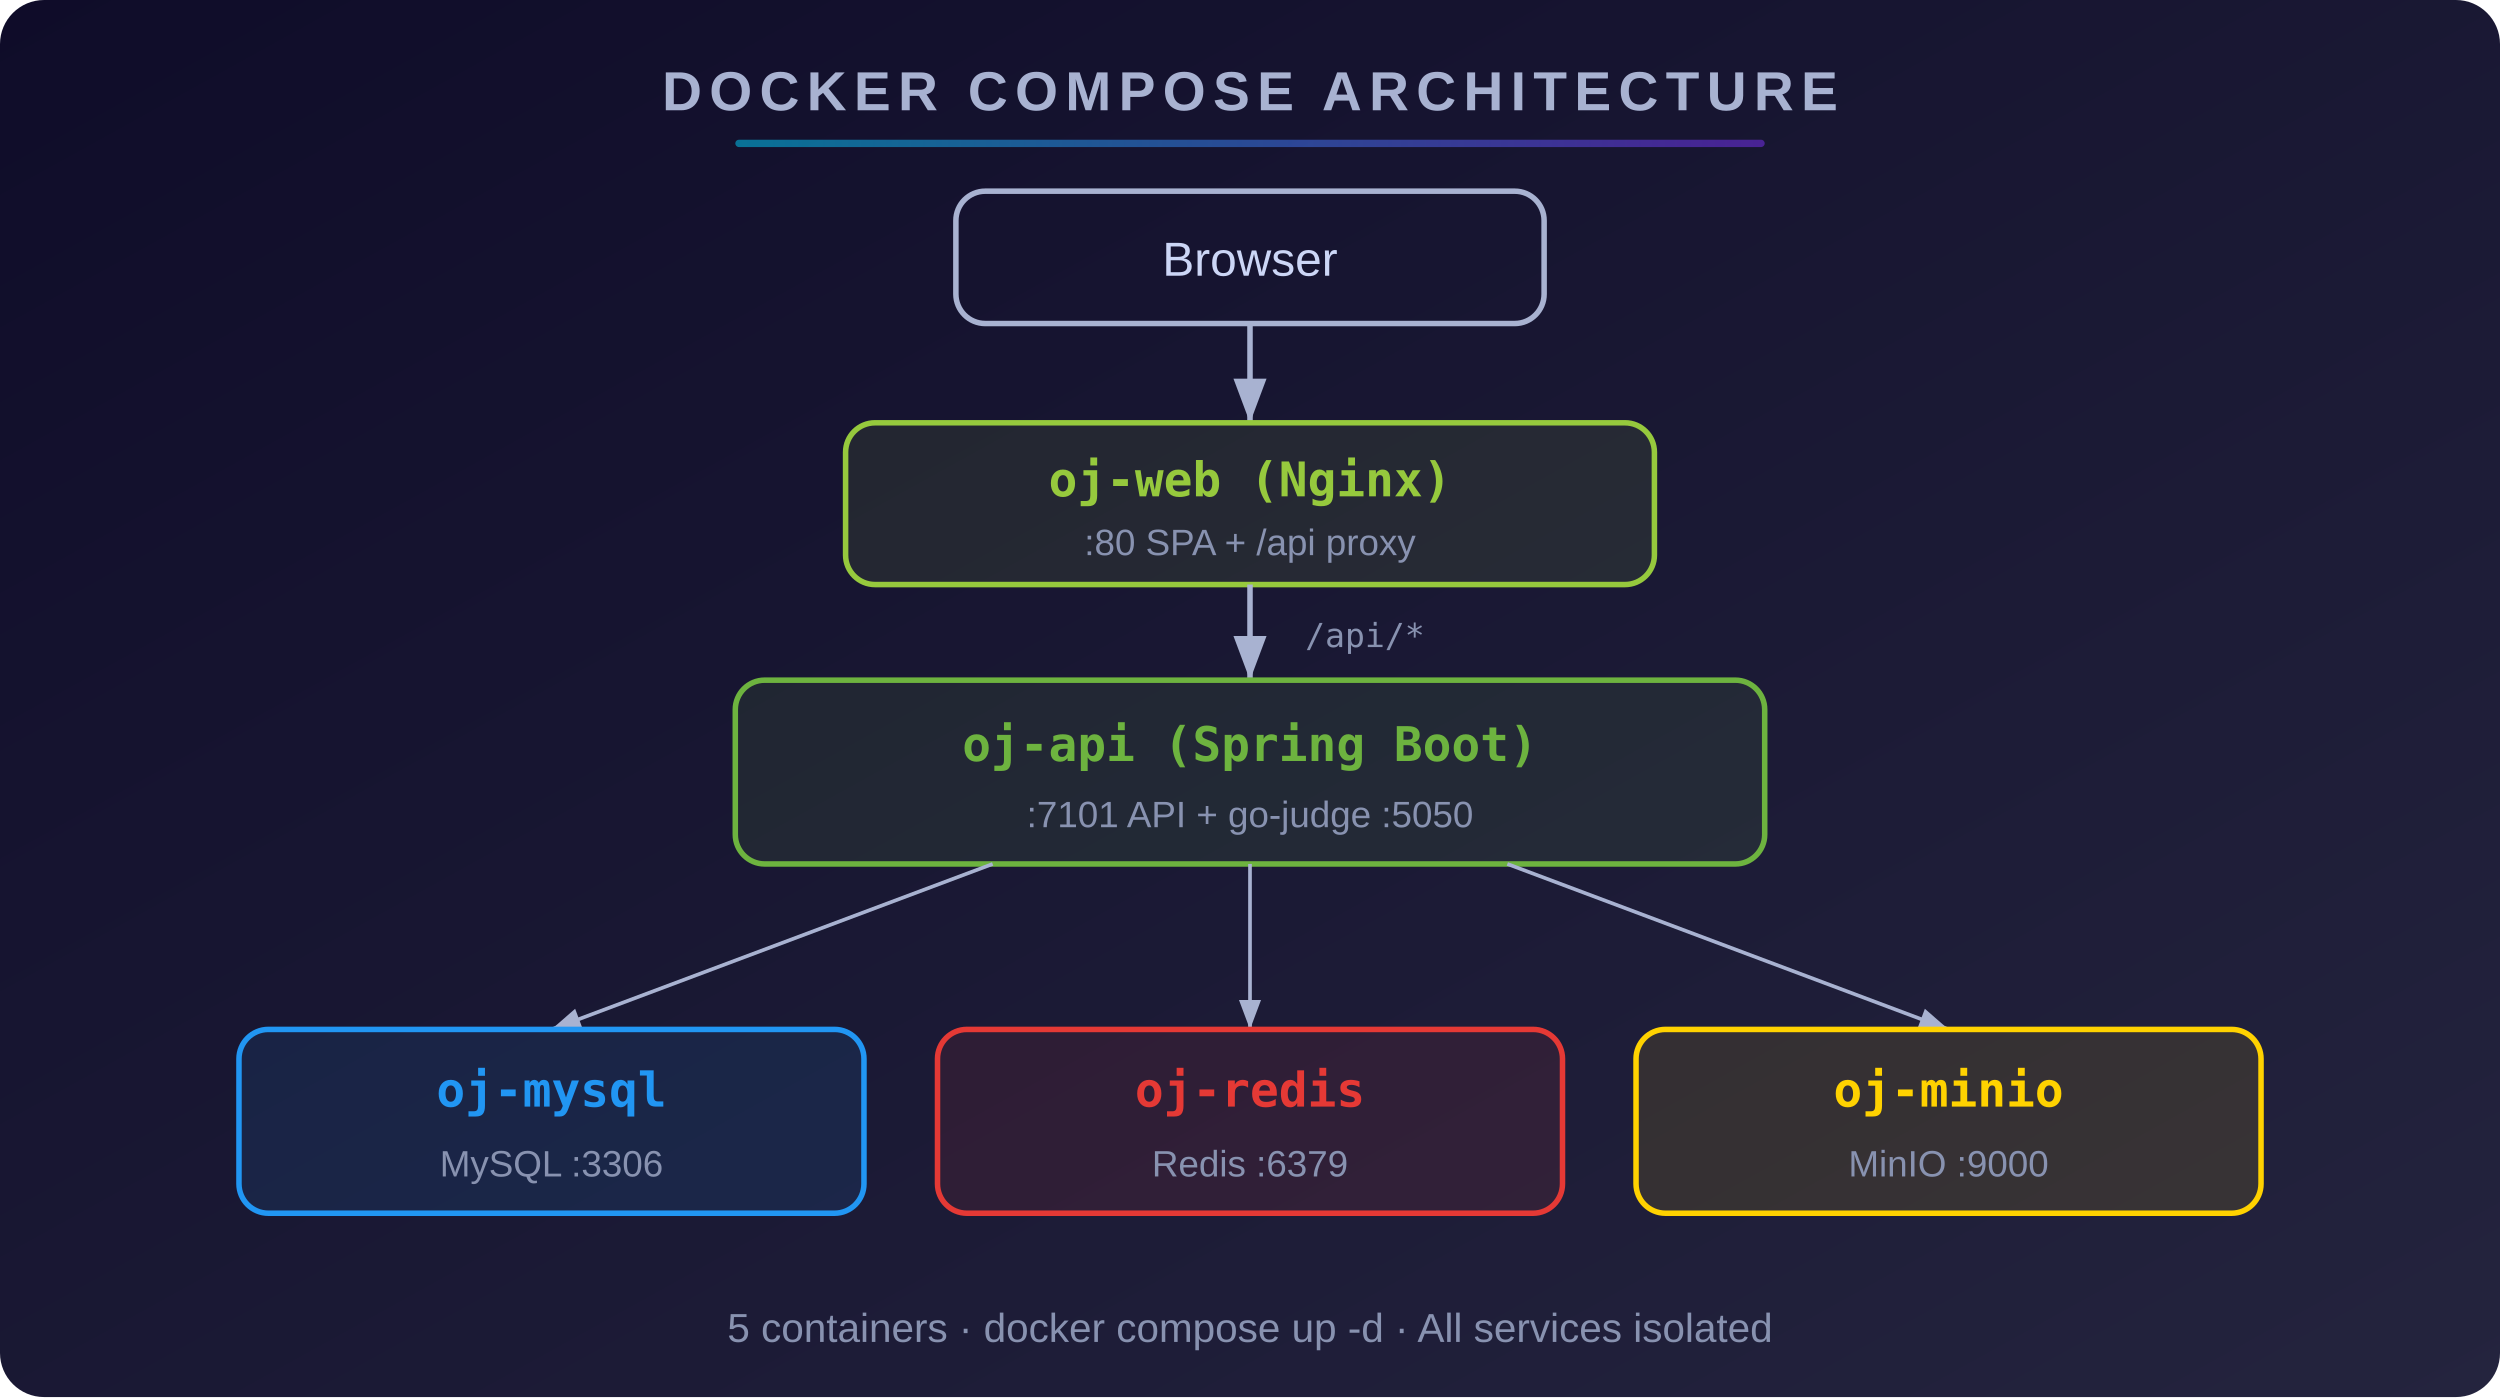
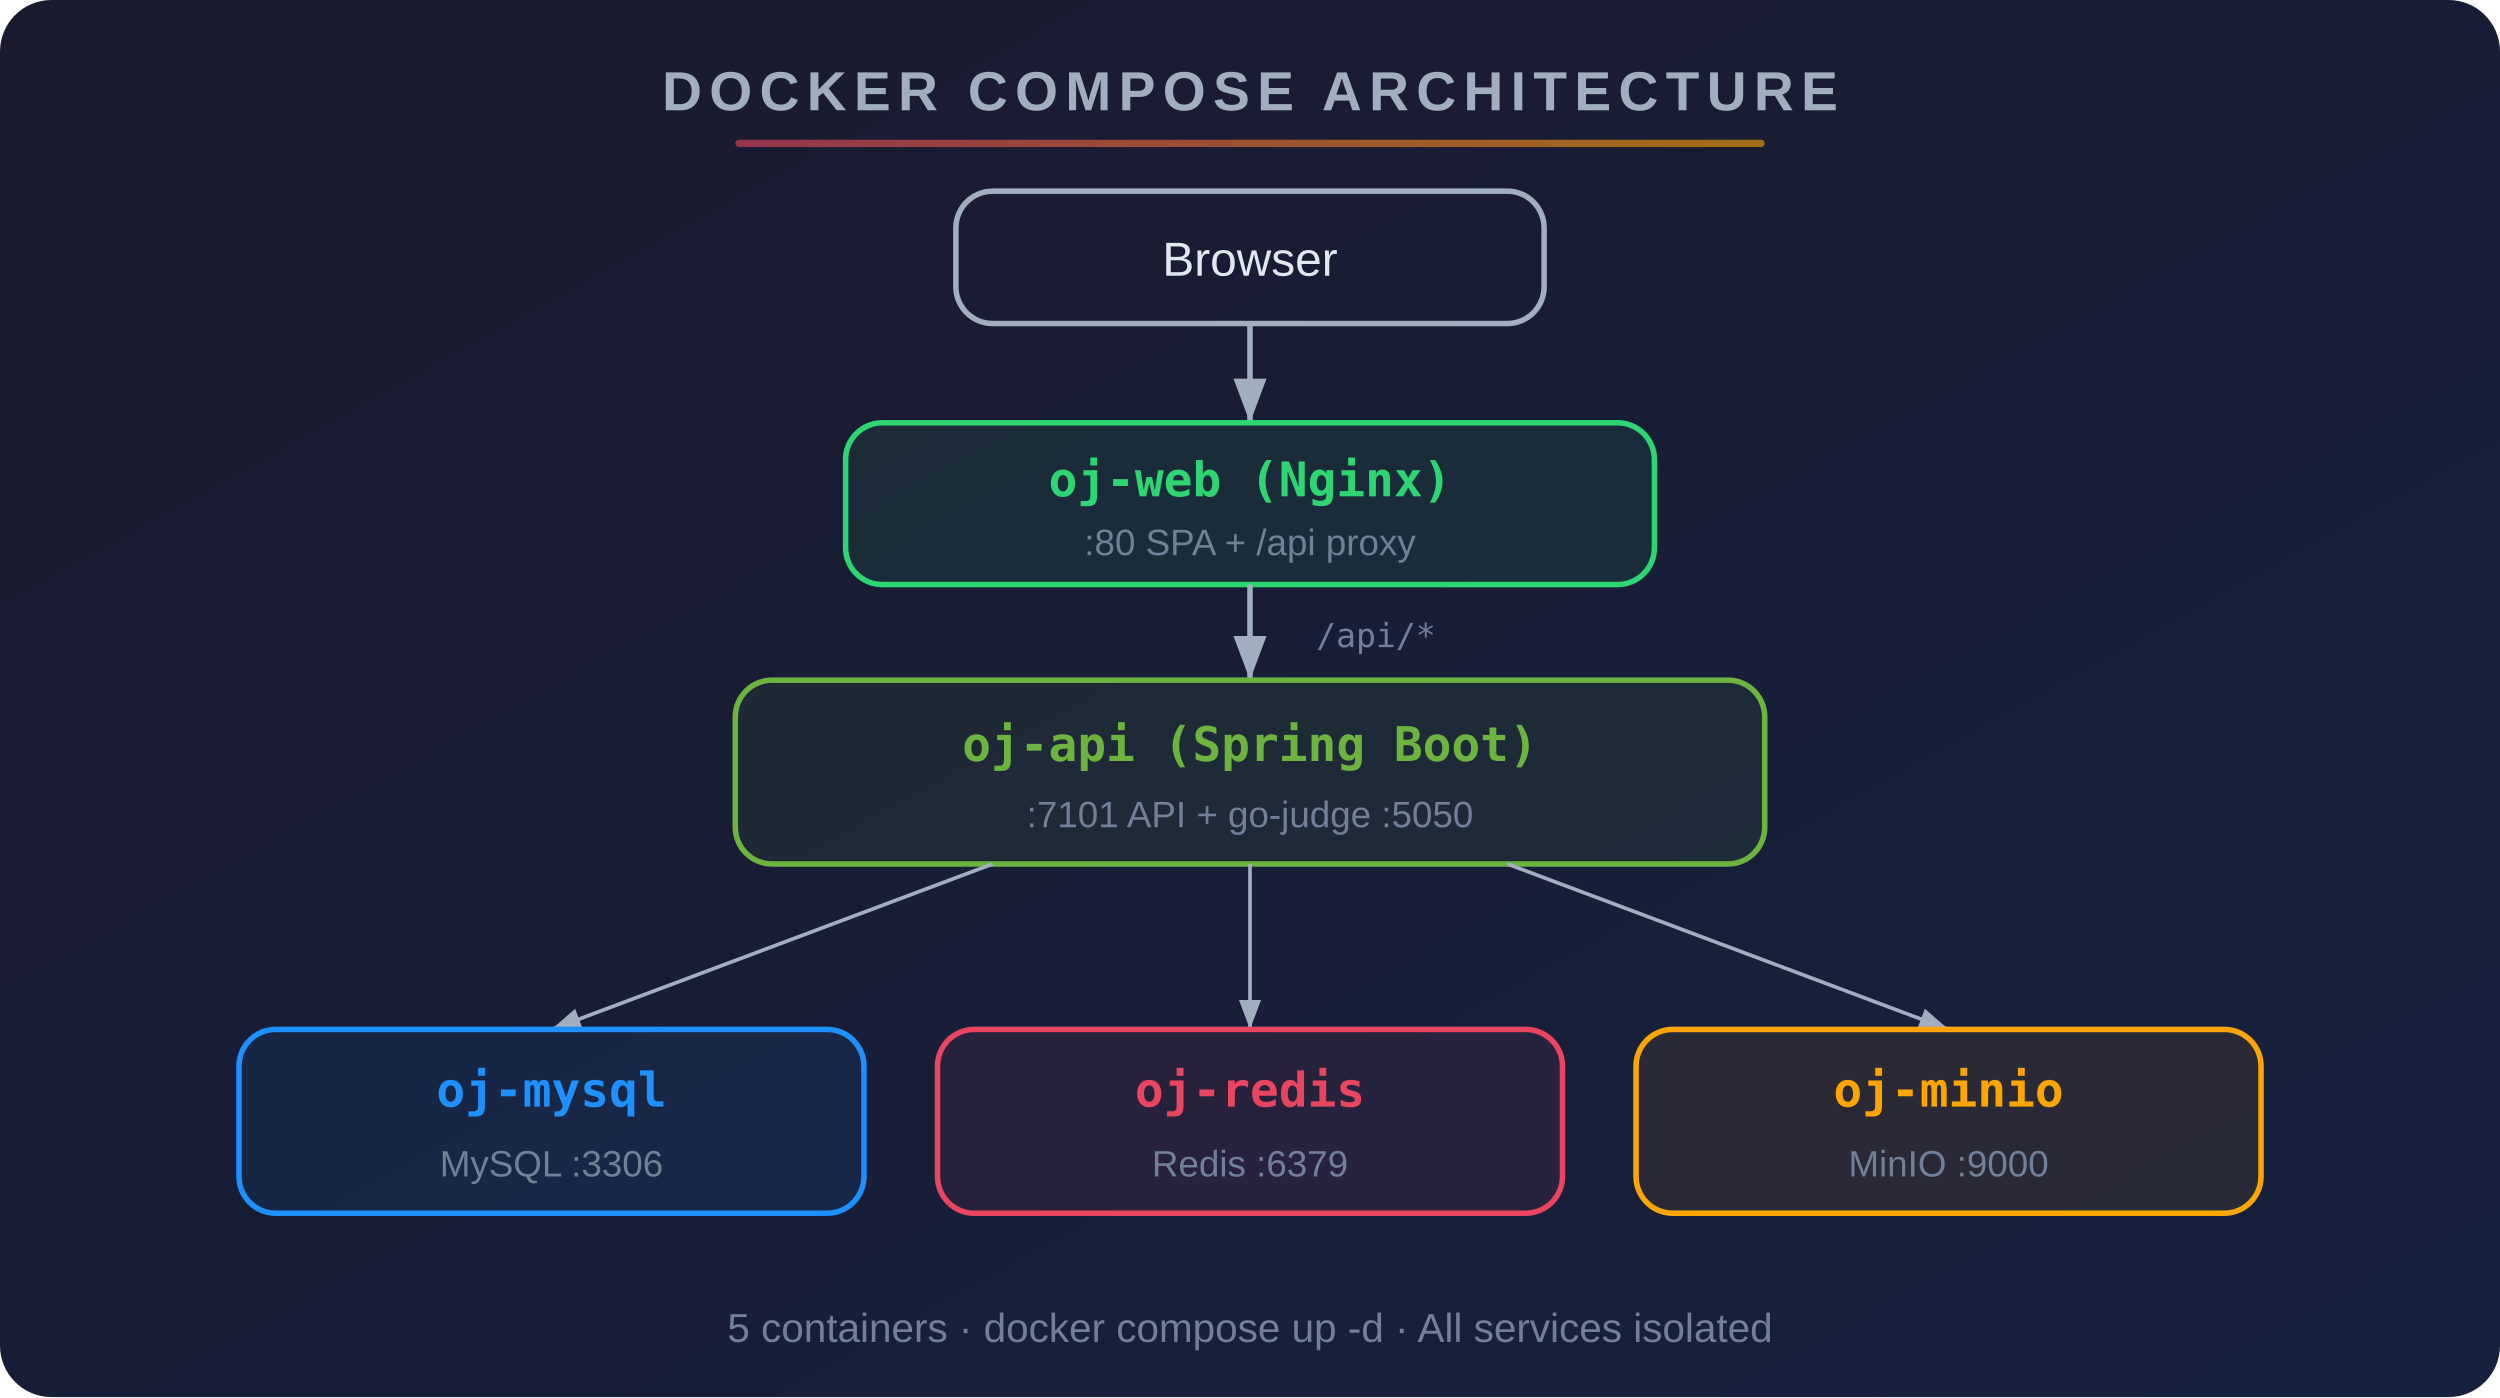
<svg xmlns="http://www.w3.org/2000/svg" width="680" height="380" viewBox="0 0 680 380">
  <defs>
    <linearGradient id="cbg" x1="0%" y1="0%" x2="100%" y2="100%">
-       <stop offset="0%" style="stop-color:#0f0c29" />
-       <stop offset="100%" style="stop-color:#24243e" />
+       <stop offset="0%" style="stop-color:#1a1a2e" />
+       <stop offset="100%" style="stop-color:#16213e" />
    </linearGradient>
    <linearGradient id="caccent" x1="0%" y1="0%" x2="100%" y2="0%">
-       <stop offset="0%" style="stop-color:#00d2ff" />
-       <stop offset="100%" style="stop-color:#7b2ff7" />
+       <stop offset="0%" style="stop-color:#e94560" />
+       <stop offset="100%" style="stop-color:#ffa502" />
    </linearGradient>
    <marker id="arrowC" markerWidth="8" markerHeight="6" refX="8" refY="3" orient="auto">
-       <path d="M0,0 L8,3 L0,6" fill="#a8b2d1" />
+       <path d="M0,0 L8,3 L0,6" fill="#a0aec0" />
    </marker>
  </defs>
-   <rect width="680" height="380" rx="12" fill="url(#cbg)" />
-   <text x="340" y="30" text-anchor="middle" font-family="'Segoe UI', Arial, sans-serif" font-size="15" fill="#a8b2d1" font-weight="bold" letter-spacing="2">DOCKER COMPOSE ARCHITECTURE</text>
-   <rect x="200" y="38" width="280" height="2" rx="1" fill="url(#caccent)" opacity="0.5" />
-   <rect x="260" y="52" width="160" height="36" rx="8" fill="none" stroke="#a8b2d1" stroke-width="1.5" />
-   <text x="340" y="75" text-anchor="middle" font-family="'Segoe UI', Arial, sans-serif" font-size="13" fill="#ccd6f6">Browser</text>
-   <line x1="340" y1="88" x2="340" y2="115" stroke="#a8b2d1" stroke-width="1.5" marker-end="url(#arrowC)" />
-   <rect x="230" y="115" width="220" height="44" rx="8" fill="none" stroke="#96c93d" stroke-width="1.5" />
-   <rect x="230" y="115" width="220" height="44" rx="8" fill="#96c93d" opacity="0.1" />
-   <text x="340" y="135" text-anchor="middle" font-family="monospace" font-size="13" fill="#96c93d" font-weight="bold">oj-web (Nginx)</text>
-   <text x="340" y="151" text-anchor="middle" font-family="'Segoe UI', Arial, sans-serif" font-size="10" fill="#8892b0">:80  SPA + /api proxy</text>
-   <line x1="340" y1="159" x2="340" y2="185" stroke="#a8b2d1" stroke-width="1.5" marker-end="url(#arrowC)" />
-   <text x="355" y="176" font-family="monospace" font-size="9" fill="#8892b0">/api/*</text>
-   <rect x="200" y="185" width="280" height="50" rx="8" fill="none" stroke="#6DB33F" stroke-width="1.5" />
-   <rect x="200" y="185" width="280" height="50" rx="8" fill="#6DB33F" opacity="0.1" />
+   <rect width="680" height="380" rx="14" fill="url(#cbg)" />
+   <text x="340" y="30" text-anchor="middle" font-family="'Segoe UI', Arial, sans-serif" font-size="15" fill="#a0aec0" font-weight="bold" letter-spacing="2">DOCKER COMPOSE ARCHITECTURE</text>
+   <rect x="200" y="38" width="280" height="2" rx="1" fill="url(#caccent)" opacity="0.6" />
+   <rect x="260" y="52" width="160" height="36" rx="10" fill="none" stroke="#a0aec0" stroke-width="1.5" />
+   <text x="340" y="75" text-anchor="middle" font-family="'Segoe UI', Arial, sans-serif" font-size="13" fill="#e2e8f0">Browser</text>
+   <line x1="340" y1="88" x2="340" y2="115" stroke="#a0aec0" stroke-width="1.5" marker-end="url(#arrowC)" />
+   <rect x="230" y="115" width="220" height="44" rx="10" fill="#2ed573" opacity="0.08" />
+   <rect x="230" y="115" width="220" height="44" rx="10" fill="none" stroke="#2ed573" stroke-width="1.5" />
+   <text x="340" y="135" text-anchor="middle" font-family="monospace" font-size="13" fill="#2ed573" font-weight="bold">oj-web (Nginx)</text>
+   <text x="340" y="151" text-anchor="middle" font-family="'Segoe UI', Arial, sans-serif" font-size="10" fill="#718096">:80  SPA + /api proxy</text>
+   <line x1="340" y1="159" x2="340" y2="185" stroke="#a0aec0" stroke-width="1.5" marker-end="url(#arrowC)" />
+   <text x="358" y="176" font-family="monospace" font-size="9" fill="#718096">/api/*</text>
+   <rect x="200" y="185" width="280" height="50" rx="10" fill="#6DB33F" opacity="0.08" />
+   <rect x="200" y="185" width="280" height="50" rx="10" fill="none" stroke="#6DB33F" stroke-width="1.5" />
  <text x="340" y="207" text-anchor="middle" font-family="monospace" font-size="13" fill="#6DB33F" font-weight="bold">oj-api (Spring Boot)</text>
-   <text x="340" y="225" text-anchor="middle" font-family="'Segoe UI', Arial, sans-serif" font-size="10" fill="#8892b0">:7101 API  +  go-judge :5050</text>
-   <line x1="270" y1="235" x2="150" y2="280" stroke="#a8b2d1" stroke-width="1" marker-end="url(#arrowC)" />
-   <line x1="340" y1="235" x2="340" y2="280" stroke="#a8b2d1" stroke-width="1" marker-end="url(#arrowC)" />
-   <line x1="410" y1="235" x2="530" y2="280" stroke="#a8b2d1" stroke-width="1" marker-end="url(#arrowC)" />
-   <rect x="65" y="280" width="170" height="50" rx="8" fill="none" stroke="#2196F3" stroke-width="1.5" />
-   <rect x="65" y="280" width="170" height="50" rx="8" fill="#2196F3" opacity="0.1" />
-   <text x="150" y="301" text-anchor="middle" font-family="monospace" font-size="13" fill="#2196F3" font-weight="bold">oj-mysql</text>
-   <text x="150" y="320" text-anchor="middle" font-family="'Segoe UI', Arial, sans-serif" font-size="10" fill="#8892b0">MySQL :3306</text>
-   <rect x="255" y="280" width="170" height="50" rx="8" fill="none" stroke="#e53935" stroke-width="1.5" />
-   <rect x="255" y="280" width="170" height="50" rx="8" fill="#e53935" opacity="0.1" />
-   <text x="340" y="301" text-anchor="middle" font-family="monospace" font-size="13" fill="#e53935" font-weight="bold">oj-redis</text>
-   <text x="340" y="320" text-anchor="middle" font-family="'Segoe UI', Arial, sans-serif" font-size="10" fill="#8892b0">Redis :6379</text>
-   <rect x="445" y="280" width="170" height="50" rx="8" fill="none" stroke="#ffd200" stroke-width="1.5" />
-   <rect x="445" y="280" width="170" height="50" rx="8" fill="#ffd200" opacity="0.1" />
-   <text x="530" y="301" text-anchor="middle" font-family="monospace" font-size="13" fill="#ffd200" font-weight="bold">oj-minio</text>
-   <text x="530" y="320" text-anchor="middle" font-family="'Segoe UI', Arial, sans-serif" font-size="10" fill="#8892b0">MinIO :9000</text>
-   <text x="340" y="365" text-anchor="middle" font-family="'Segoe UI', Arial, sans-serif" font-size="11" fill="#8892b0">5 containers  ·  docker compose up -d  ·  All services isolated</text>
+   <text x="340" y="225" text-anchor="middle" font-family="'Segoe UI', Arial, sans-serif" font-size="10" fill="#718096">:7101 API  +  go-judge :5050</text>
+   <line x1="270" y1="235" x2="150" y2="280" stroke="#a0aec0" stroke-width="1" marker-end="url(#arrowC)" />
+   <line x1="340" y1="235" x2="340" y2="280" stroke="#a0aec0" stroke-width="1" marker-end="url(#arrowC)" />
+   <line x1="410" y1="235" x2="530" y2="280" stroke="#a0aec0" stroke-width="1" marker-end="url(#arrowC)" />
+   <rect x="65" y="280" width="170" height="50" rx="10" fill="#1e90ff" opacity="0.08" />
+   <rect x="65" y="280" width="170" height="50" rx="10" fill="none" stroke="#1e90ff" stroke-width="1.5" />
+   <text x="150" y="301" text-anchor="middle" font-family="monospace" font-size="13" fill="#1e90ff" font-weight="bold">oj-mysql</text>
+   <text x="150" y="320" text-anchor="middle" font-family="'Segoe UI', Arial, sans-serif" font-size="10" fill="#718096">MySQL :3306</text>
+   <rect x="255" y="280" width="170" height="50" rx="10" fill="#e94560" opacity="0.08" />
+   <rect x="255" y="280" width="170" height="50" rx="10" fill="none" stroke="#e94560" stroke-width="1.5" />
+   <text x="340" y="301" text-anchor="middle" font-family="monospace" font-size="13" fill="#e94560" font-weight="bold">oj-redis</text>
+   <text x="340" y="320" text-anchor="middle" font-family="'Segoe UI', Arial, sans-serif" font-size="10" fill="#718096">Redis :6379</text>
+   <rect x="445" y="280" width="170" height="50" rx="10" fill="#ffa502" opacity="0.08" />
+   <rect x="445" y="280" width="170" height="50" rx="10" fill="none" stroke="#ffa502" stroke-width="1.5" />
+   <text x="530" y="301" text-anchor="middle" font-family="monospace" font-size="13" fill="#ffa502" font-weight="bold">oj-minio</text>
+   <text x="530" y="320" text-anchor="middle" font-family="'Segoe UI', Arial, sans-serif" font-size="10" fill="#718096">MinIO :9000</text>
+   <text x="340" y="365" text-anchor="middle" font-family="'Segoe UI', Arial, sans-serif" font-size="11" fill="#718096">5 containers  ·  docker compose up -d  ·  All services isolated</text>
</svg>
